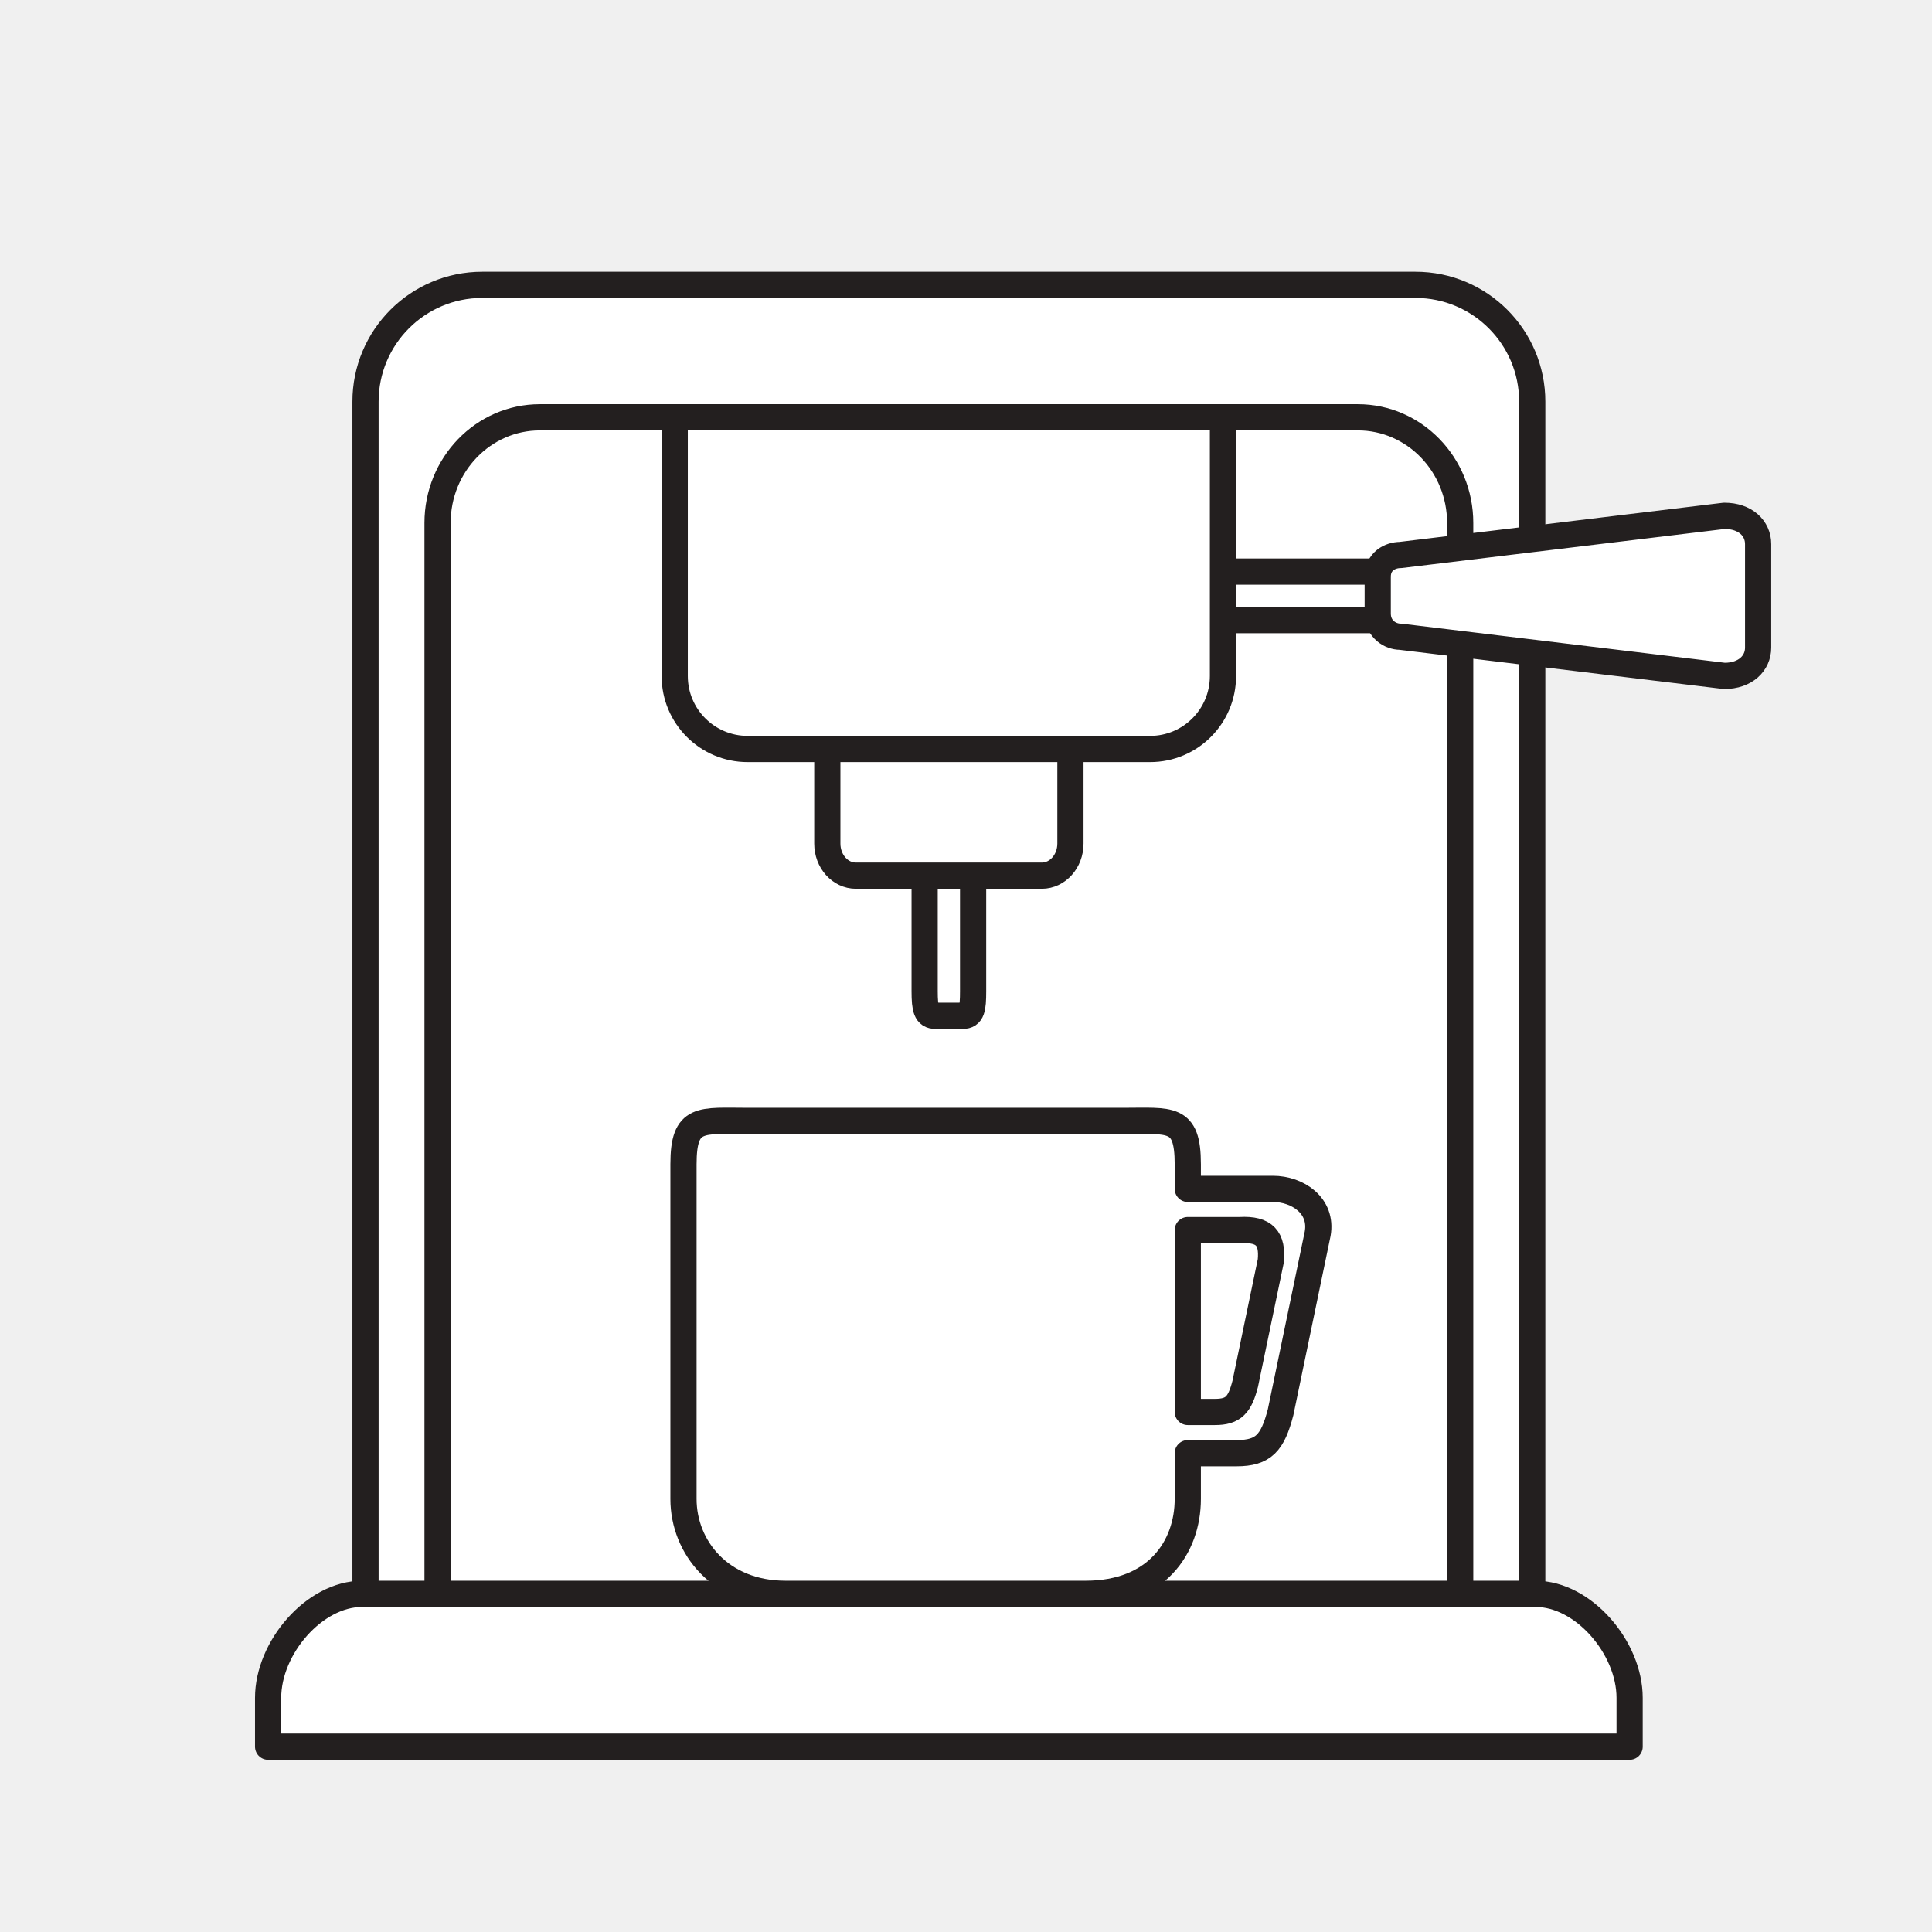
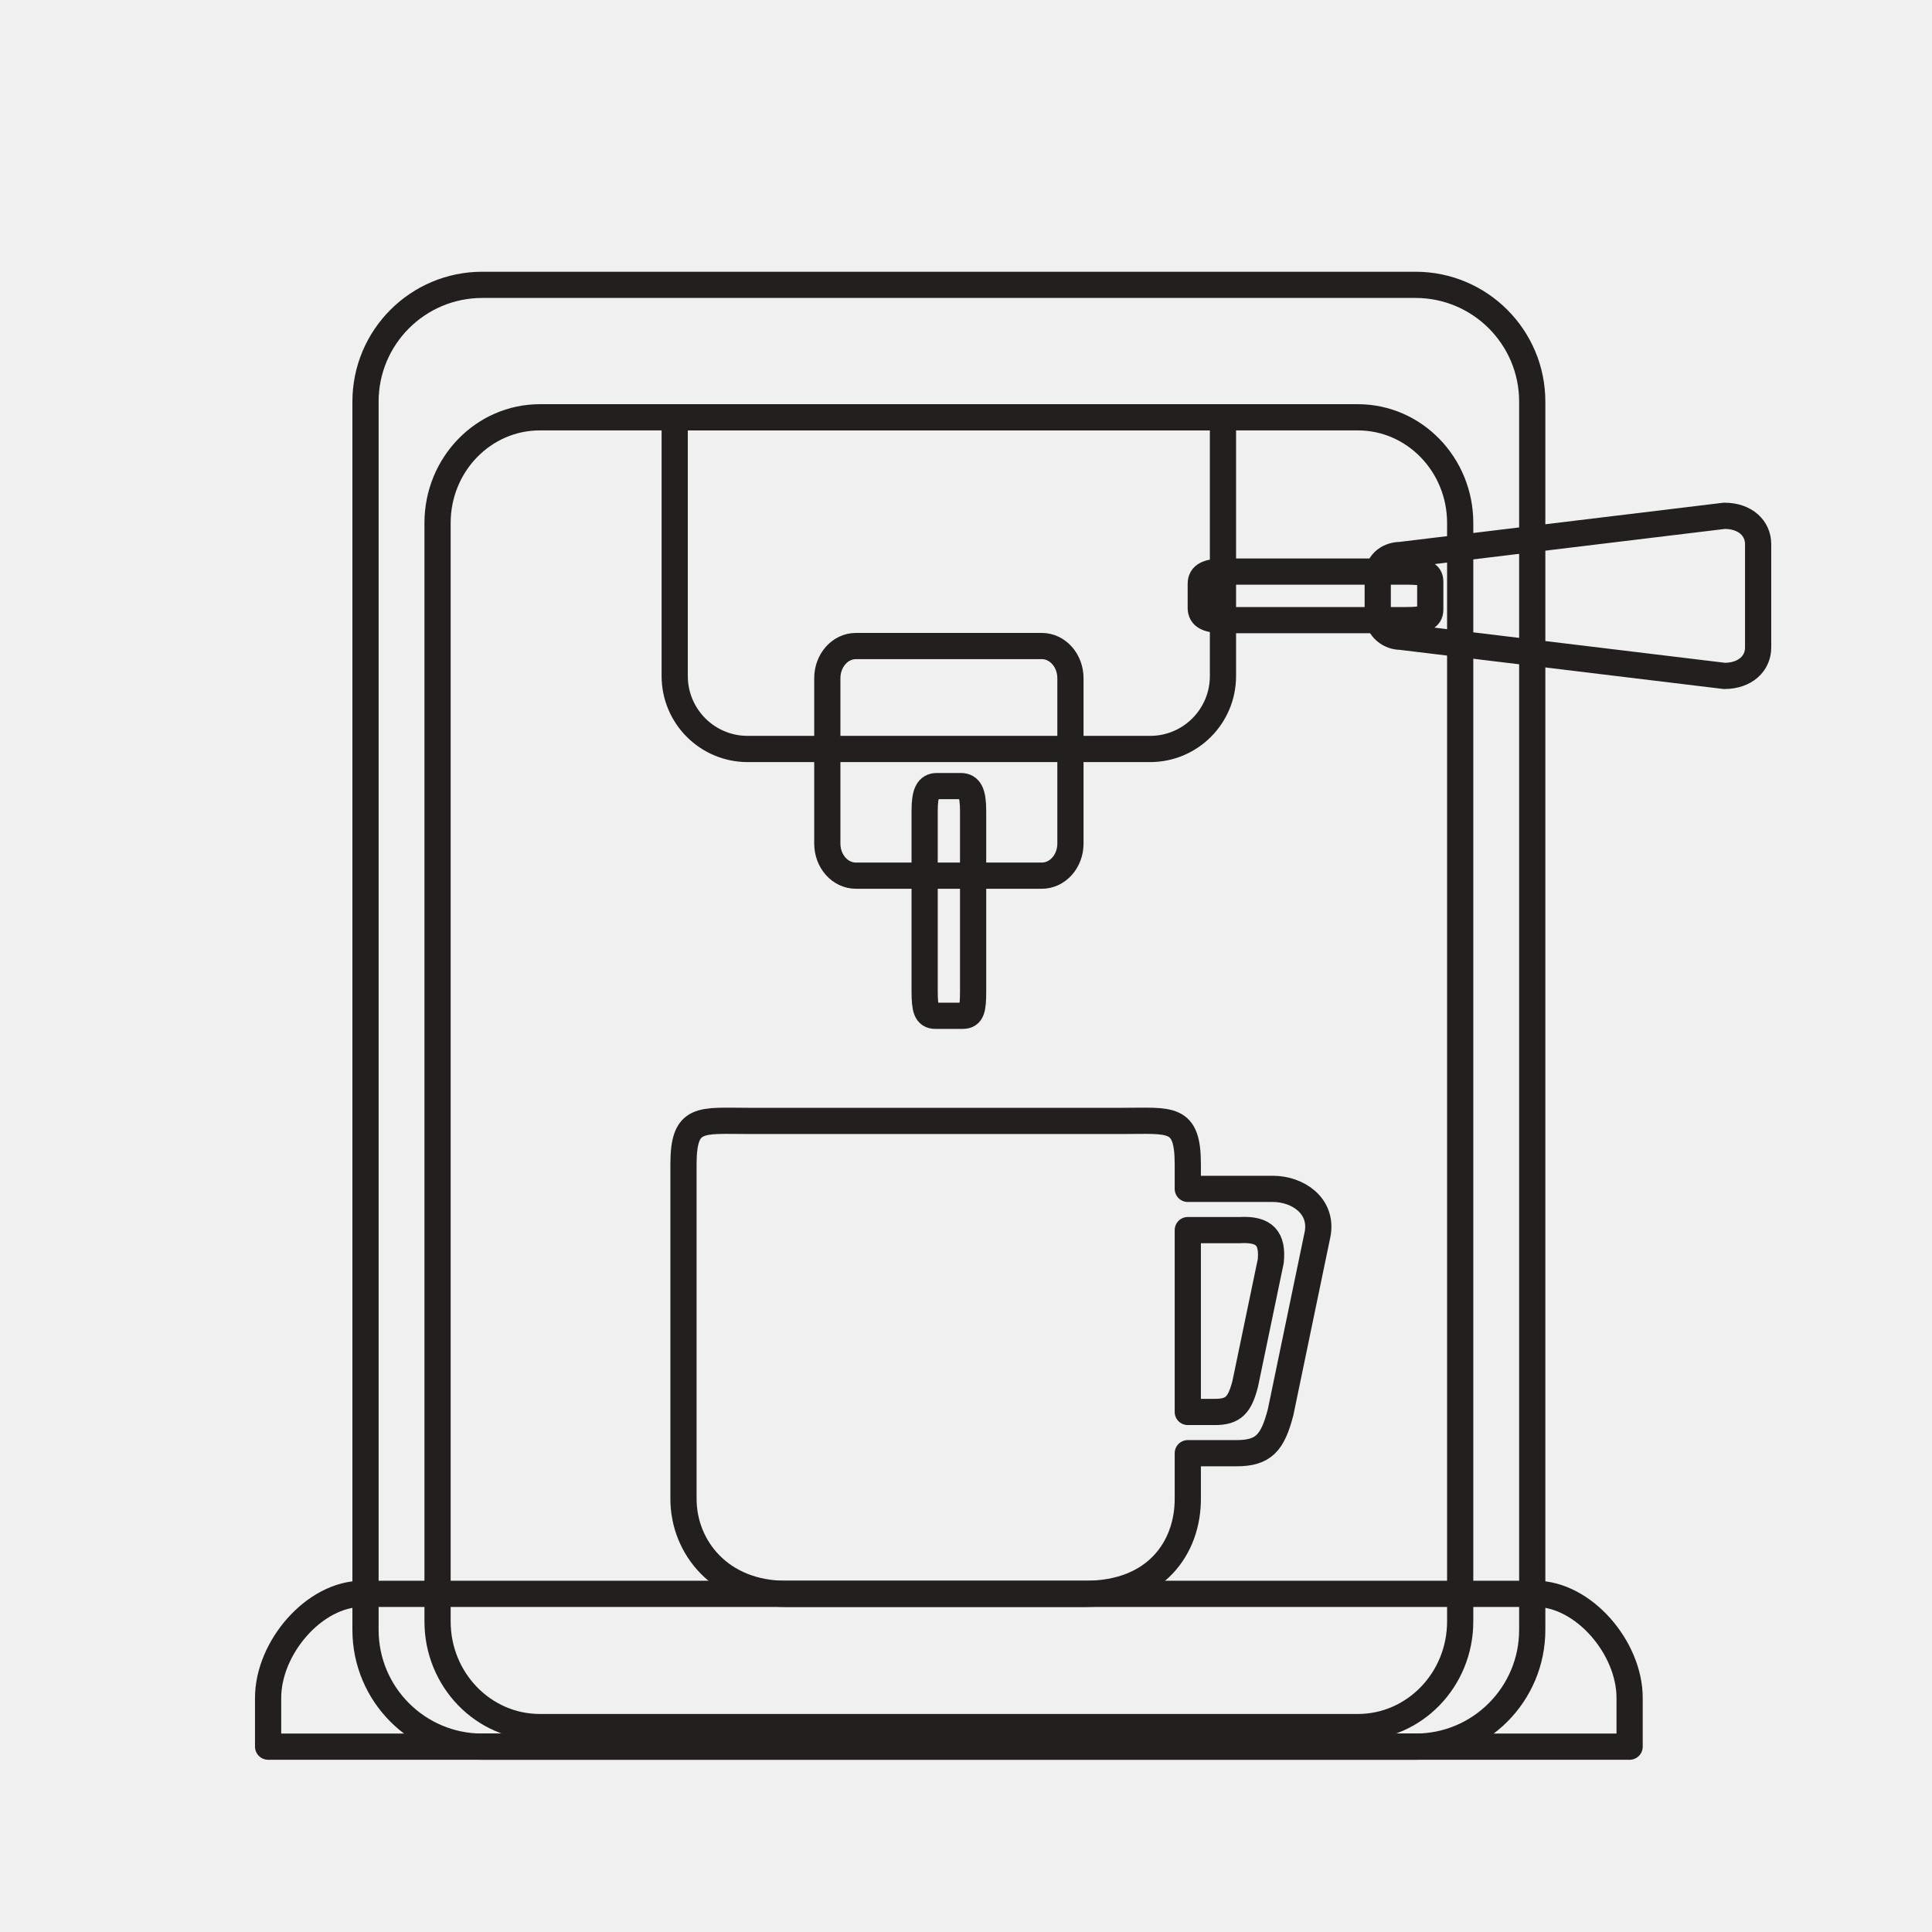
- <svg xmlns="http://www.w3.org/2000/svg" width="1080" zoomAndPan="magnify" viewBox="0 0 810 810" height="1080" preserveAspectRatio="xMidYMid meet" version="1.0">
-   <defs>
-     <clipPath id="8c623069d2">
-       <path d="M 147 114.012 L 648 114.012 L 648 738 L 147 738 Z M 147 114.012 " clip-rule="nonzero" />
-     </clipPath>
-   </defs>
-   <path fill="#ffffff" d="M 642.398 683.336 C 642.398 710.371 620.484 732.297 593.465 732.297 L 202.176 732.297 C 175.156 732.297 153.242 710.371 153.242 683.336 L 153.242 168.391 C 153.242 141.352 175.156 119.426 202.176 119.426 L 593.465 119.426 C 620.484 119.426 642.398 141.352 642.398 168.391 L 642.398 683.336 " fill-opacity="1" fill-rule="nonzero" />
-   <g clip-path="url(#8c623069d2)">
-     <path stroke-linecap="round" transform="matrix(0.27459, 0, 0, -0.274769, -159.0214, 1010.034)" fill="none" stroke-linejoin="round" d="M 2918.607 1188.993 C 2918.607 1090.601 2838.8 1010.803 2740.401 1010.803 L 1315.406 1010.803 C 1217.006 1010.803 1137.2 1090.601 1137.2 1188.993 L 1137.2 3063.097 C 1137.2 3161.504 1217.006 3241.301 1315.406 3241.301 L 2740.401 3241.301 C 2838.8 3241.301 2918.607 3161.504 2918.607 3063.097 Z M 2918.607 1188.993 " stroke="#231f1f" stroke-width="40" stroke-opacity="1" stroke-miterlimit="10" />
-   </g>
-   <path fill="#ffffff" d="M 612.191 679.789 C 612.191 704.242 592.969 724.082 569.301 724.082 L 226.34 724.082 C 202.641 724.082 183.445 704.242 183.445 679.789 L 183.445 219.25 C 183.445 194.797 202.641 174.957 226.34 174.957 L 569.301 174.957 C 592.969 174.957 612.191 194.797 612.191 219.25 L 612.191 679.789 " fill-opacity="1" fill-rule="nonzero" />
-   <path stroke-linecap="round" transform="matrix(0.27459, 0, 0, -0.274769, -159.0214, 1010.034)" fill="none" stroke-linejoin="round" d="M 2808.599 1201.902 C 2808.599 1112.906 2738.594 1040.701 2652.4 1040.701 L 1403.407 1040.701 C 1317.099 1040.701 1247.193 1112.906 1247.193 1201.902 L 1247.193 2877.998 C 1247.193 2966.994 1317.099 3039.199 1403.407 3039.199 L 2652.4 3039.199 C 2738.594 3039.199 2808.599 2966.994 2808.599 2877.998 Z M 2808.599 1201.902 " stroke="#231f1f" stroke-width="40" stroke-opacity="1" stroke-miterlimit="10" />
-   <path fill="#ffffff" d="M 643.77 668.223 L 151.871 668.223 C 131.742 668.223 112.406 690.836 112.406 711.828 L 112.406 732.297 L 683.223 732.297 L 683.223 711.828 C 683.223 690.836 663.918 668.223 643.766 668.223 " fill-opacity="1" fill-rule="nonzero" />
-   <path stroke-linecap="round" transform="matrix(0.27459, 0, 0, -0.274769, -159.0214, 1010.034)" fill="none" stroke-linejoin="round" d="M 2923.6 1243.997 L 1132.207 1243.997 C 1058.901 1243.997 988.484 1161.697 988.484 1085.298 L 988.484 1010.803 L 3067.28 1010.803 L 3067.28 1085.298 C 3067.28 1161.697 2996.976 1243.997 2923.586 1243.997 Z M 2923.6 1243.997 " stroke="#231f1f" stroke-width="40" stroke-opacity="1" stroke-miterlimit="10" />
-   <path fill="#ffffff" d="M 407.98 415.57 C 407.98 422.992 407.43 425.875 403.695 425.875 L 392.137 425.875 C 388.402 425.875 387.66 422.992 387.66 415.57 L 387.66 339.902 C 387.66 332.453 389.086 329.57 392.793 329.57 L 402.816 329.57 C 406.551 329.57 407.98 332.453 407.98 339.902 L 407.98 415.57 " fill-opacity="1" fill-rule="nonzero" />
-   <path stroke-linecap="round" transform="matrix(0.27459, 0, 0, -0.274769, -159.0214, 1010.034)" fill="none" stroke-linejoin="round" d="M 2064.904 2163.505 C 2064.904 2136.494 2062.899 2126.002 2049.299 2126.002 L 2007.205 2126.002 C 1993.605 2126.002 1990.902 2136.494 1990.902 2163.505 L 1990.902 2438.893 C 1990.902 2466.004 1996.094 2476.496 2009.595 2476.496 L 2046.098 2476.496 C 2059.698 2476.496 2064.904 2466.004 2064.904 2438.893 Z M 2064.904 2163.505 " stroke="#231f1f" stroke-width="40" stroke-opacity="1" stroke-miterlimit="10" />
-   <path fill="#ffffff" d="M 589.348 239.637 C 596.789 239.637 599.645 240.215 599.645 243.922 L 599.645 255.492 C 599.645 259.227 596.789 259.996 589.348 259.996 L 513.723 259.996 C 506.281 259.996 503.426 258.543 503.426 254.832 L 503.426 244.805 C 503.426 241.066 506.281 239.637 513.723 239.637 L 589.348 239.637 " fill-opacity="1" fill-rule="nonzero" />
-   <path stroke-linecap="round" transform="matrix(0.27459, 0, 0, -0.274769, -159.0214, 1010.034)" fill="none" stroke-linejoin="round" d="M 2725.407 2803.802 C 2752.507 2803.802 2762.906 2801.698 2762.906 2788.207 L 2762.906 2746.098 C 2762.906 2732.507 2752.507 2729.706 2725.407 2729.706 L 2449.996 2729.706 C 2422.896 2729.706 2412.497 2734.994 2412.497 2748.5 L 2412.497 2784.994 C 2412.497 2798.599 2422.896 2803.802 2449.996 2803.802 Z M 2725.407 2803.802 " stroke="#231f1f" stroke-width="40" stroke-opacity="1" stroke-miterlimit="10" />
-   <path fill="#ffffff" d="M 587.121 266.949 C 582.922 266.949 577.621 263.789 577.621 257.223 L 577.621 241.809 C 577.621 235.27 582.922 232.688 587.121 232.688 L 722.934 216.254 C 731.805 216.254 737.102 221.559 737.102 228.098 L 737.102 271.539 C 737.102 278.051 731.805 283.379 722.934 283.379 L 587.121 266.949 " fill-opacity="1" fill-rule="nonzero" />
-   <path stroke-linecap="round" transform="matrix(0.27459, 0, 0, -0.274769, -159.0214, 1010.034)" fill="none" stroke-linejoin="round" d="M 2717.298 2704.401 C 2702.005 2704.401 2682.701 2715.902 2682.701 2739.8 L 2682.701 2795.898 C 2682.701 2819.696 2702.005 2829.093 2717.298 2829.093 L 3211.899 2888.902 C 3244.206 2888.902 3263.496 2869.596 3263.496 2845.798 L 3263.496 2687.696 C 3263.496 2663.997 3244.206 2644.606 3211.899 2644.606 Z M 2717.298 2704.401 " stroke="#231f1f" stroke-width="40" stroke-opacity="1" stroke-miterlimit="10" />
-   <path fill="#ffffff" d="M 448.785 353.668 C 448.785 361.113 443.402 367.129 436.785 367.129 L 358.855 367.129 C 352.211 367.129 346.855 361.113 346.855 353.668 L 346.855 284.344 C 346.855 276.895 352.211 270.852 358.855 270.852 L 436.785 270.852 C 443.402 270.852 448.785 276.895 448.785 284.344 L 448.785 353.668 " fill-opacity="1" fill-rule="nonzero" />
-   <path stroke-linecap="round" transform="matrix(0.27459, 0, 0, -0.274769, -159.0214, 1010.034)" fill="none" stroke-linejoin="round" d="M 2213.507 2388.794 C 2213.507 2361.698 2193.904 2339.804 2169.805 2339.804 L 1886.001 2339.804 C 1861.803 2339.804 1842.3 2361.698 1842.3 2388.794 L 1842.3 2641.095 C 1842.3 2668.205 1861.803 2690.198 1886.001 2690.198 L 2169.805 2690.198 C 2193.904 2690.198 2213.507 2668.205 2213.507 2641.095 Z M 2213.507 2388.794 " stroke="#231f1f" stroke-width="40" stroke-opacity="1" stroke-miterlimit="10" />
-   <path fill="#ffffff" d="M 282.875 174.957 L 282.875 283.434 C 282.875 300.332 296.578 314.016 313.465 314.016 L 482.172 314.016 C 499.062 314.016 512.734 300.332 512.734 283.434 L 512.734 174.957 L 282.875 174.957 " fill-opacity="1" fill-rule="nonzero" />
-   <path stroke-linecap="round" transform="matrix(0.27459, 0, 0, -0.274769, -159.0214, 1010.034)" fill="none" stroke-linejoin="round" d="M 1609.296 3039.199 L 1609.296 2644.407 C 1609.296 2582.906 1659.2 2533.106 1720.698 2533.106 L 2335.094 2533.106 C 2396.607 2533.106 2446.397 2582.906 2446.397 2644.407 L 2446.397 3039.199 Z M 1609.296 3039.199 " stroke="#231f1f" stroke-width="40" stroke-opacity="1" stroke-miterlimit="10" />
-   <path fill="#ffffff" d="M 532.781 528.668 L 522.07 580.16 C 519.793 588.977 517.184 591.973 509.387 591.973 L 497.988 591.973 L 497.988 515.727 L 519.848 515.727 C 530.281 515.148 533.66 519.324 532.781 528.668 Z M 533.66 498.441 L 497.988 498.441 L 497.988 488.109 C 497.988 467.859 490.824 469.949 470.586 469.949 L 313.961 469.949 C 293.723 469.949 286.555 467.859 286.555 488.109 L 286.555 628.434 C 286.555 648.715 302.07 668.223 329.363 668.223 L 455.152 668.223 C 484.781 668.223 497.988 648.715 497.988 628.434 L 497.988 609.258 L 518.418 609.258 C 529.762 609.258 533.551 604.941 536.898 592.082 L 552.441 517.234 C 554.527 505.477 544.039 498.441 533.66 498.441 " fill-opacity="1" fill-rule="nonzero" />
-   <path stroke-linecap="round" transform="matrix(0.27459, 0, 0, -0.274769, -159.0214, 1010.034)" fill="none" stroke-linejoin="round" d="M 2519.403 1751.895 L 2480.396 1564.493 C 2472.103 1532.407 2462.6 1521.503 2434.205 1521.503 L 2392.694 1521.503 L 2392.694 1798.994 L 2472.302 1798.994 C 2510.299 1801.099 2522.604 1785.901 2519.403 1751.895 Z M 2522.604 1861.902 L 2392.694 1861.902 L 2392.694 1899.505 C 2392.694 1973.203 2366.604 1965.598 2292.901 1965.598 L 1722.505 1965.598 C 1648.801 1965.598 1622.697 1973.203 1622.697 1899.505 L 1622.697 1388.806 C 1622.697 1314.994 1679.201 1243.997 1778.597 1243.997 L 2236.695 1243.997 C 2344.597 1243.997 2392.694 1314.994 2392.694 1388.806 L 2392.694 1458.595 L 2467.095 1458.595 C 2508.407 1458.595 2522.206 1474.304 2534.397 1521.105 L 2591.002 1793.507 C 2598.598 1836.299 2560.402 1861.902 2522.604 1861.902 Z M 2522.604 1861.902 " stroke="#231f1f" stroke-width="40" stroke-opacity="1" stroke-miterlimit="10" />
+ <svg xmlns="http://www.w3.org/2000/svg" width="1080" height="1080" viewBox="0 0 1080 1080" fill="none">
+   <path d="M856.532 911.114C856.532 947.161 827.313 976.396 791.287 976.396H269.568C233.542 976.396 204.323 947.161 204.323 911.114V224.52C204.323 188.468 233.542 159.234 269.568 159.234H791.287C827.313 159.234 856.532 188.468 856.532 224.52V911.114Z" stroke="#231F1F" stroke-width="14.65" stroke-miterlimit="10" stroke-linecap="round" stroke-linejoin="round" />
+   <path d="M816.256 906.385C816.256 938.989 790.625 965.443 759.068 965.443H301.787C270.188 965.443 244.594 938.989 244.594 906.385V292.333C244.594 259.728 270.188 233.275 301.787 233.275H759.068C790.625 233.275 816.256 259.728 816.256 292.333V906.385Z" stroke="#231F1F" stroke-width="14.65" stroke-miterlimit="10" stroke-linecap="round" stroke-linejoin="round" />
+   <path d="M858.36 890.963H202.495C175.656 890.963 149.875 921.114 149.875 949.104V976.396H910.964V949.104C910.964 921.114 885.225 890.963 858.355 890.963H858.36Z" stroke="#231F1F" stroke-width="14.65" stroke-miterlimit="10" stroke-linecap="round" stroke-linejoin="round" />
+   <path d="M543.974 554.093C543.974 563.989 543.24 567.833 538.261 567.833H522.849C517.87 567.833 516.881 563.989 516.881 554.093V453.202C516.881 443.27 518.782 439.426 523.724 439.426H537.089C542.068 439.426 543.974 443.27 543.974 453.202V554.093Z" stroke="#231F1F" stroke-width="14.65" stroke-miterlimit="10" stroke-linecap="round" stroke-linejoin="round" />
+   <path d="M785.797 319.515C795.719 319.515 799.527 320.286 799.527 325.228V340.655C799.527 345.635 795.719 346.661 785.797 346.661H684.964C675.042 346.661 671.235 344.723 671.235 339.775V326.405C671.235 321.421 675.042 319.515 684.964 319.515H785.797Z" stroke="#231F1F" stroke-width="14.65" stroke-miterlimit="10" stroke-linecap="round" stroke-linejoin="round" />
+   <path d="M782.828 355.932C777.23 355.932 770.162 351.718 770.162 342.963V322.411C770.162 313.692 777.23 310.249 782.828 310.249L963.912 288.338C975.74 288.338 982.803 295.411 982.803 304.129V362.051C982.803 370.734 975.74 377.838 963.912 377.838L782.828 355.932Z" stroke="#231F1F" stroke-width="14.65" stroke-miterlimit="10" stroke-linecap="round" stroke-linejoin="round" />
+   <path d="M598.381 471.557C598.381 481.484 591.203 489.505 582.381 489.505H478.474C469.615 489.505 462.474 481.484 462.474 471.557V379.124C462.474 369.192 469.615 361.135 478.474 361.135H582.381C591.203 361.135 598.381 369.192 598.381 379.124V471.557Z" stroke="#231F1F" stroke-width="14.65" stroke-miterlimit="10" stroke-linecap="round" stroke-linejoin="round" />
+   <path d="M377.167 233.275V377.911C377.167 400.442 395.438 418.687 417.953 418.687H642.896C665.417 418.687 683.646 400.442 683.646 377.911V233.275H377.167Z" stroke="#231F1F" stroke-width="14.65" stroke-miterlimit="10" stroke-linecap="round" stroke-linejoin="round" />
+   <path d="M710.375 704.89L696.094 773.546C693.058 785.302 689.579 789.296 679.183 789.296H663.985V687.635H693.131C707.042 686.864 711.547 692.432 710.375 704.89ZM711.547 664.588H663.985V650.812C663.985 623.812 654.433 626.598 627.448 626.598H418.615C391.631 626.598 382.073 623.812 382.073 650.812V837.911C382.073 864.953 402.761 890.963 439.151 890.963H606.87C646.375 890.963 663.985 864.953 663.985 837.911V812.343H691.224C706.349 812.343 711.402 806.588 715.865 789.442L736.589 689.645C739.37 673.968 725.386 664.588 711.547 664.588Z" stroke="#231F1F" stroke-width="14.65" stroke-miterlimit="10" stroke-linecap="round" stroke-linejoin="round" />
</svg>
